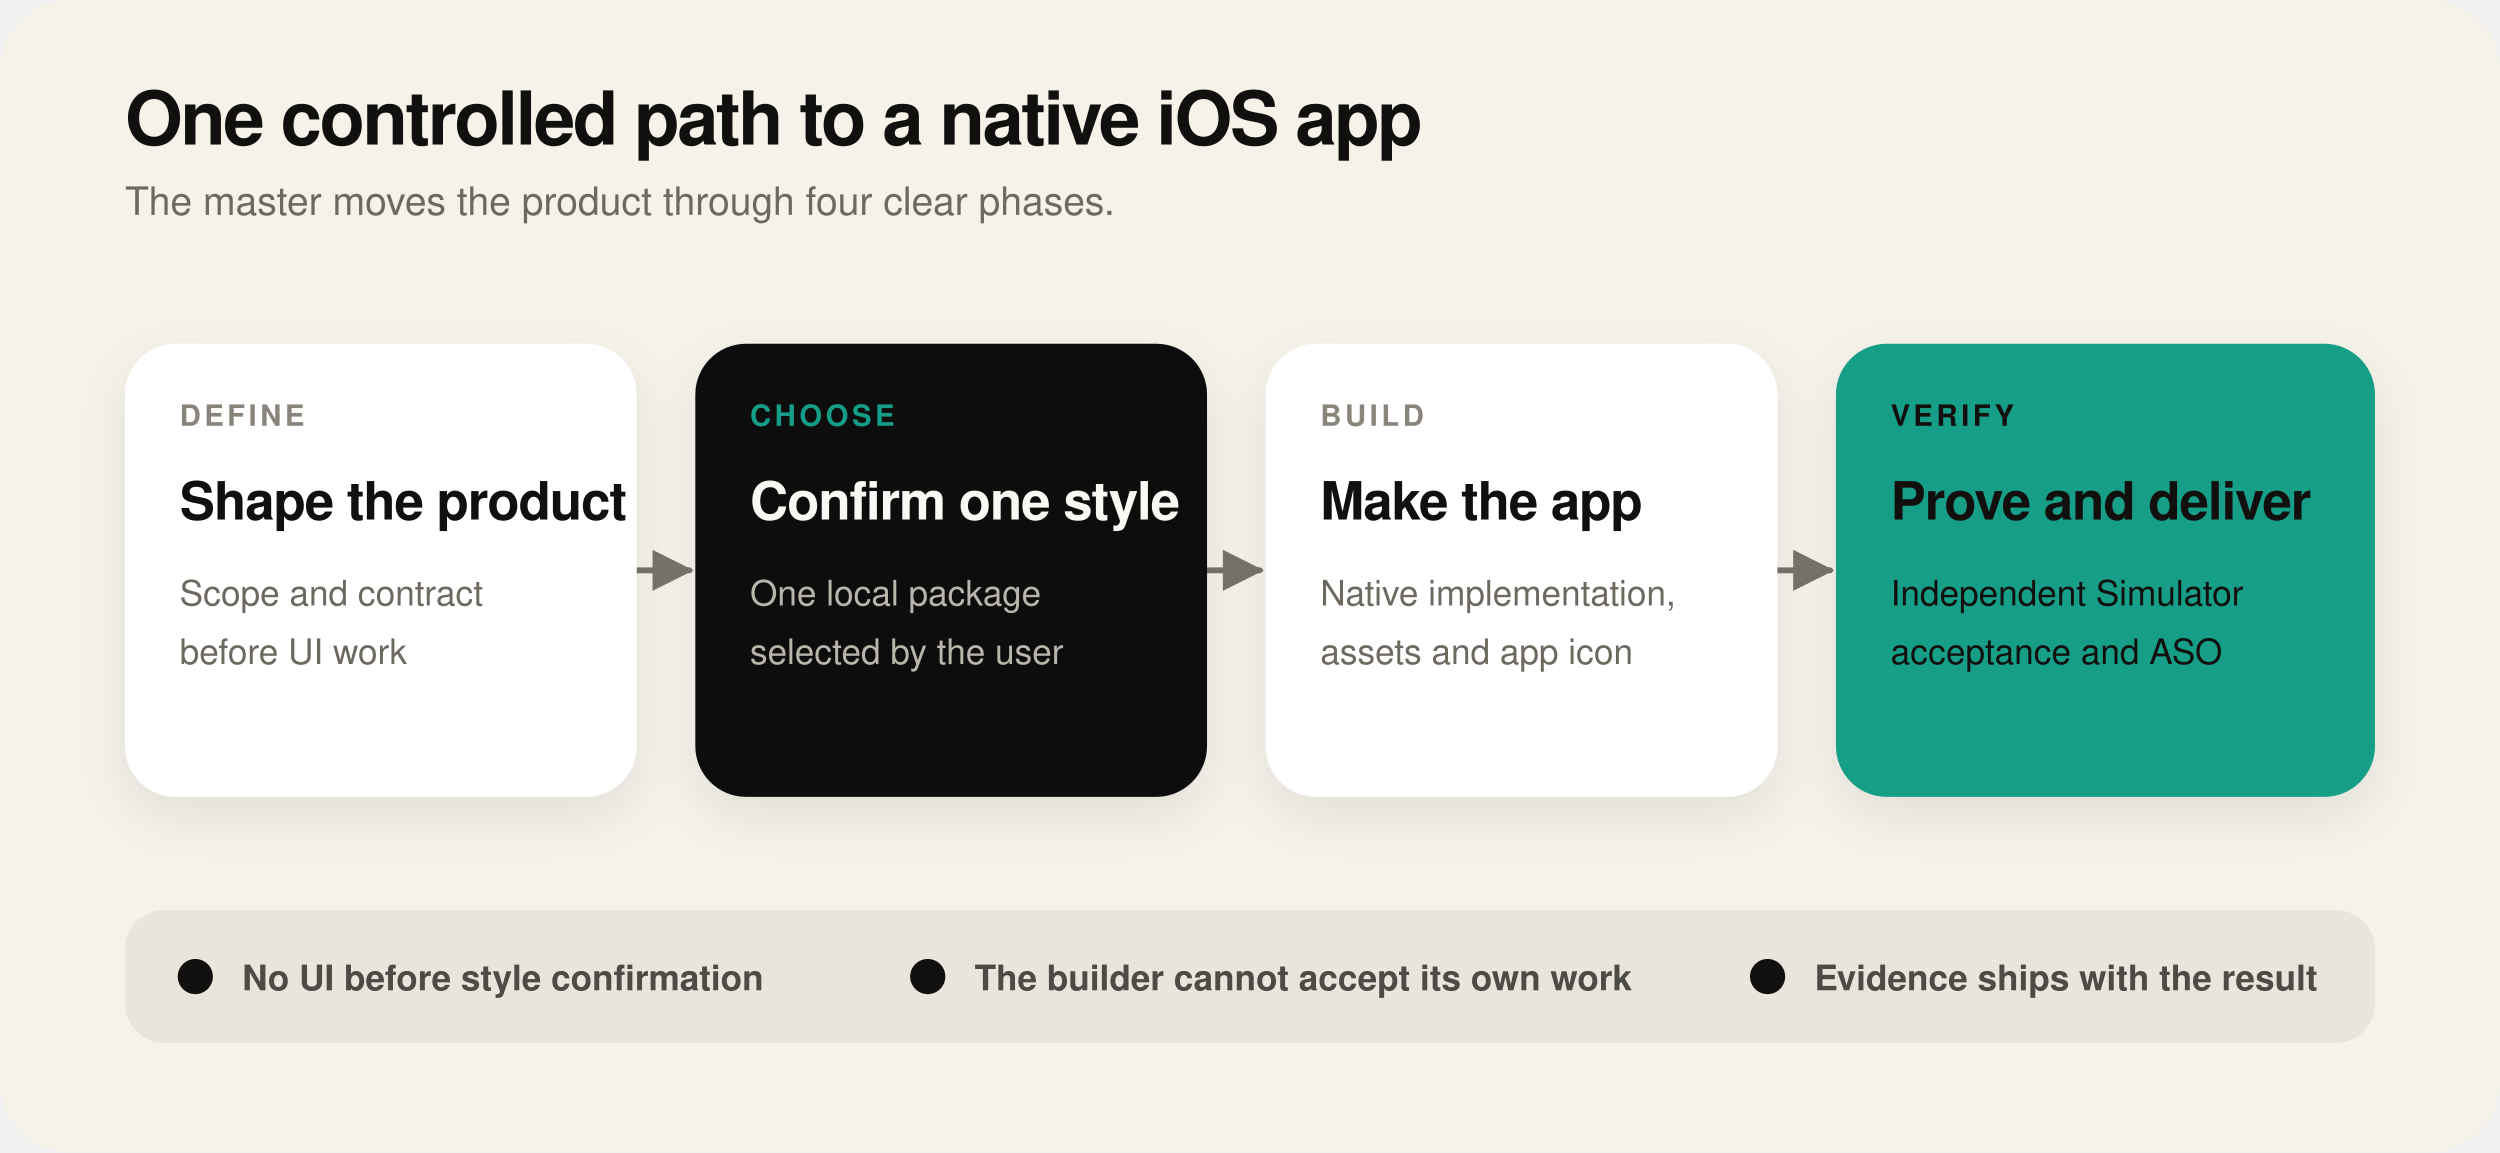
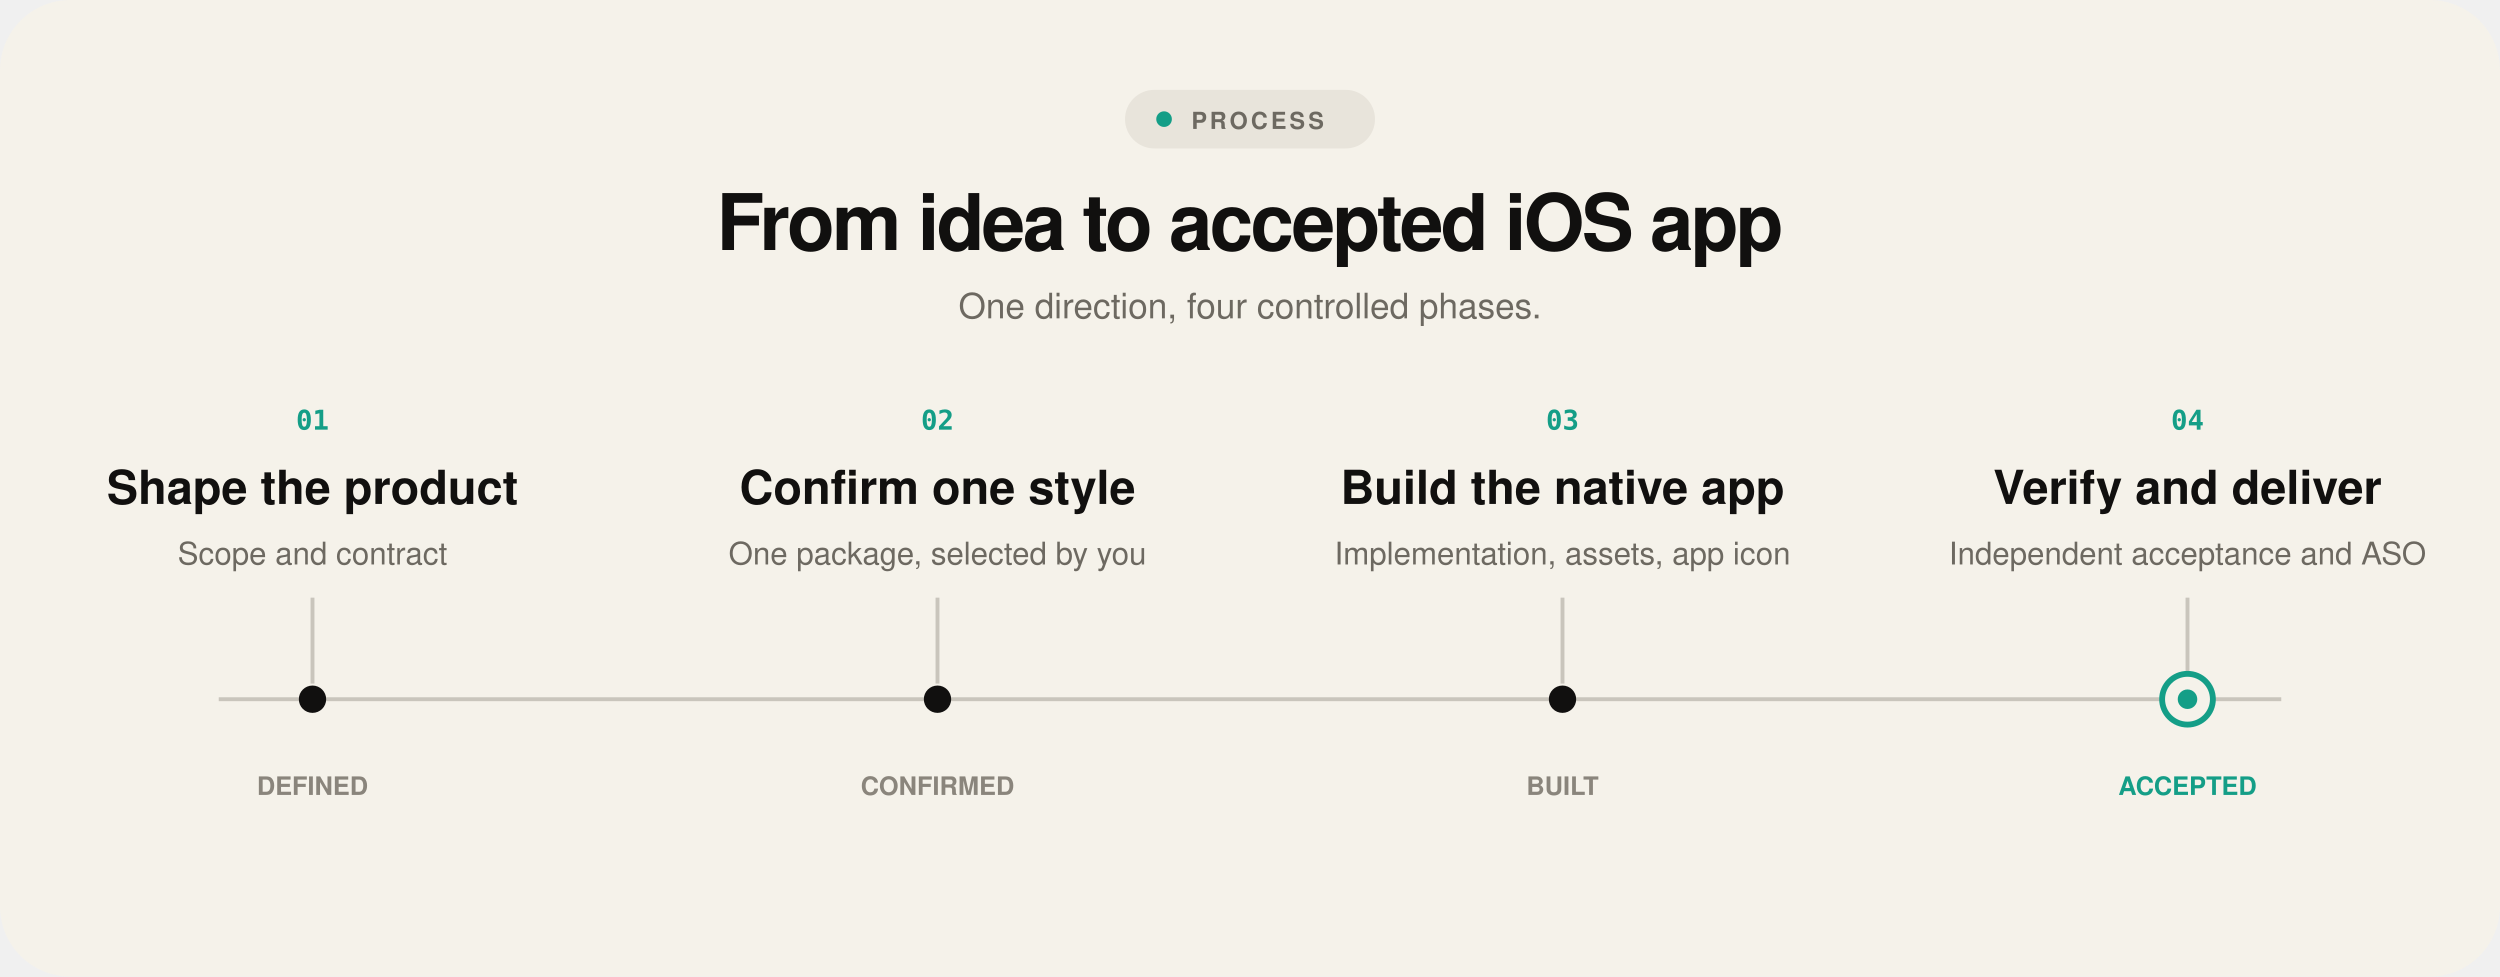
- <svg xmlns="http://www.w3.org/2000/svg" width="1280" height="590" viewBox="0 0 1280 590" role="img" aria-labelledby="title desc">
-   <defs>
-     <marker id="arrow" viewBox="0 0 10 10" refX="9" refY="5" markerWidth="7" markerHeight="7" orient="auto">
-       <path d="M0 0L10 5L0 10Z" fill="#77736C" />
-     </marker>
-     <filter id="shadow" x="-20%" y="-20%" width="140%" height="150%">
-       <feDropShadow dx="0" dy="10" stdDeviation="12" flood-color="#000000" flood-opacity="0.08" />
-     </filter>
-   </defs>
-   <rect width="1280" height="590" rx="36" fill="#F5F2EA" />
+ <svg xmlns="http://www.w3.org/2000/svg" width="1280" height="500" viewBox="0 0 1280 500" role="img" aria-labelledby="title desc">
+   <rect width="1280" height="500" rx="36" fill="#F5F2EA" />
  <g font-family="-apple-system, BlinkMacSystemFont, 'Segoe UI', Helvetica, Arial, sans-serif">
-     <text x="64" y="74" fill="#11100F" font-size="38" font-weight="760" letter-spacing="-1.2">One controlled path to a native iOS app</text>
-     <text x="64" y="110" fill="#6D6961" font-size="20">The master moves the product through four clear phases.</text>
-     <g fill="none" stroke="#77736C" stroke-width="3" stroke-linecap="round" marker-end="url(#arrow)">
-       <path d="M326 292H353" />
-       <path d="M618 292H645" />
-       <path d="M910 292H937" />
+     <g transform="translate(576 46)">
+       <rect width="128" height="30" rx="15" fill="#E8E4DB" />
+       <circle cx="20" cy="15" r="4" fill="#149E87" />
+       <text x="34" y="20" fill="#6D6961" font-size="12" font-weight="700" letter-spacing="1.6">PROCESS</text>
    </g>
-     <g filter="url(#shadow)">
-       <rect x="64" y="176" width="262" height="232" rx="26" fill="#FFFFFF" />
-       <rect x="356" y="176" width="262" height="232" rx="26" fill="#11100F" />
-       <rect x="648" y="176" width="262" height="232" rx="26" fill="#FFFFFF" />
-       <rect x="940" y="176" width="276" height="232" rx="26" fill="#149E87" />
+     <text x="640" y="128" fill="#11100F" font-size="40" font-weight="760" letter-spacing="-1.4" text-anchor="middle">From idea to accepted iOS app</text>
+     <text x="640" y="163" fill="#6D6961" font-size="18" text-anchor="middle">One direction, four controlled phases.</text>
+     <line x1="112" y1="358" x2="1168" y2="358" stroke="#C9C5BC" stroke-width="2" />
+     <g fill="none" stroke="#C9C5BC" stroke-width="2">
+       <line x1="160" y1="306" x2="160" y2="350" />
+       <line x1="480" y1="306" x2="480" y2="350" />
+       <line x1="800" y1="306" x2="800" y2="350" />
+       <line x1="1120" y1="306" x2="1120" y2="350" />
    </g>
-     <g font-size="15" font-weight="760" letter-spacing="1.8">
-       <text x="92" y="218" fill="#8A857C">DEFINE</text>
-       <text x="384" y="218" fill="#149E87">CHOOSE</text>
-       <text x="676" y="218" fill="#8A857C">BUILD</text>
-       <text x="968" y="218" fill="#11100F">VERIFY</text>
-     </g>
-     <g font-size="27" font-weight="750" letter-spacing="-0.5">
-       <text x="92" y="266" fill="#11100F">Shape the product</text>
-       <text x="384" y="266" fill="#FAF8F2">Confirm one style</text>
-       <text x="676" y="266" fill="#11100F">Make the app</text>
-       <text x="968" y="266" fill="#11100F">Prove and deliver</text>
-     </g>
-     <g font-size="18">
-       <text x="92" y="310" fill="#6D6961">Scope and contract</text>
-       <text x="92" y="340" fill="#6D6961">before UI work</text>
-       <text x="384" y="310" fill="#B9B5AC">One local package</text>
-       <text x="384" y="340" fill="#B9B5AC">selected by the user</text>
-       <text x="676" y="310" fill="#6D6961">Native implementation,</text>
-       <text x="676" y="340" fill="#6D6961">assets and app icon</text>
-       <text x="968" y="310" fill="#11100F">Independent Simulator</text>
-       <text x="968" y="340" fill="#11100F">acceptance and ASO</text>
+     <g text-anchor="middle">
+       <g transform="translate(160 0)">
+         <text y="220" fill="#149E87" font-family="ui-monospace, SFMono-Regular, Menlo, monospace" font-size="14" font-weight="700">01</text>
+         <text y="258" fill="#11100F" font-size="24" font-weight="720">Shape the product</text>
+         <text y="289" fill="#6D6961" font-size="16">Scope and contract</text>
+       </g>
+       <g transform="translate(480 0)">
+         <text y="220" fill="#149E87" font-family="ui-monospace, SFMono-Regular, Menlo, monospace" font-size="14" font-weight="700">02</text>
+         <text y="258" fill="#11100F" font-size="24" font-weight="720">Confirm one style</text>
+         <text y="289" fill="#6D6961" font-size="16">One package, selected by you</text>
+       </g>
+       <g transform="translate(800 0)">
+         <text y="220" fill="#149E87" font-family="ui-monospace, SFMono-Regular, Menlo, monospace" font-size="14" font-weight="700">03</text>
+         <text y="258" fill="#11100F" font-size="24" font-weight="720">Build the native app</text>
+         <text y="289" fill="#6D6961" font-size="16">Implementation, assets, app icon</text>
+       </g>
+       <g transform="translate(1120 0)">
+         <text y="220" fill="#149E87" font-family="ui-monospace, SFMono-Regular, Menlo, monospace" font-size="14" font-weight="700">04</text>
+         <text y="258" fill="#11100F" font-size="24" font-weight="720">Verify and deliver</text>
+         <text y="289" fill="#6D6961" font-size="16">Independent acceptance and ASO</text>
+       </g>
    </g>
    <g>
-       <rect x="64" y="466" width="1152" height="68" rx="20" fill="#E9E5DC" />
-       <circle cx="100" cy="500" r="9" fill="#11100F" />
-       <text x="124" y="507" fill="#4D4B45" font-size="18" font-weight="650">No UI before style confirmation</text>
-       <circle cx="475" cy="500" r="9" fill="#11100F" />
-       <text x="499" y="507" fill="#4D4B45" font-size="18" font-weight="650">The builder cannot accept its own work</text>
-       <circle cx="905" cy="500" r="9" fill="#11100F" />
-       <text x="929" y="507" fill="#4D4B45" font-size="18" font-weight="650">Evidence ships with the result</text>
+       <circle cx="160" cy="358" r="7" fill="#11100F" />
+       <circle cx="480" cy="358" r="7" fill="#11100F" />
+       <circle cx="800" cy="358" r="7" fill="#11100F" />
+       <circle cx="1120" cy="358" r="13" fill="#F5F2EA" stroke="#149E87" stroke-width="3" />
+       <circle cx="1120" cy="358" r="5" fill="#149E87" />
    </g>
+     <text x="160" y="407" fill="#8A857C" font-size="13" font-weight="650" text-anchor="middle">DEFINED</text>
+     <text x="480" y="407" fill="#8A857C" font-size="13" font-weight="650" text-anchor="middle">CONFIRMED</text>
+     <text x="800" y="407" fill="#8A857C" font-size="13" font-weight="650" text-anchor="middle">BUILT</text>
+     <text x="1120" y="407" fill="#149E87" font-size="13" font-weight="750" text-anchor="middle">ACCEPTED</text>
  </g>
</svg>
